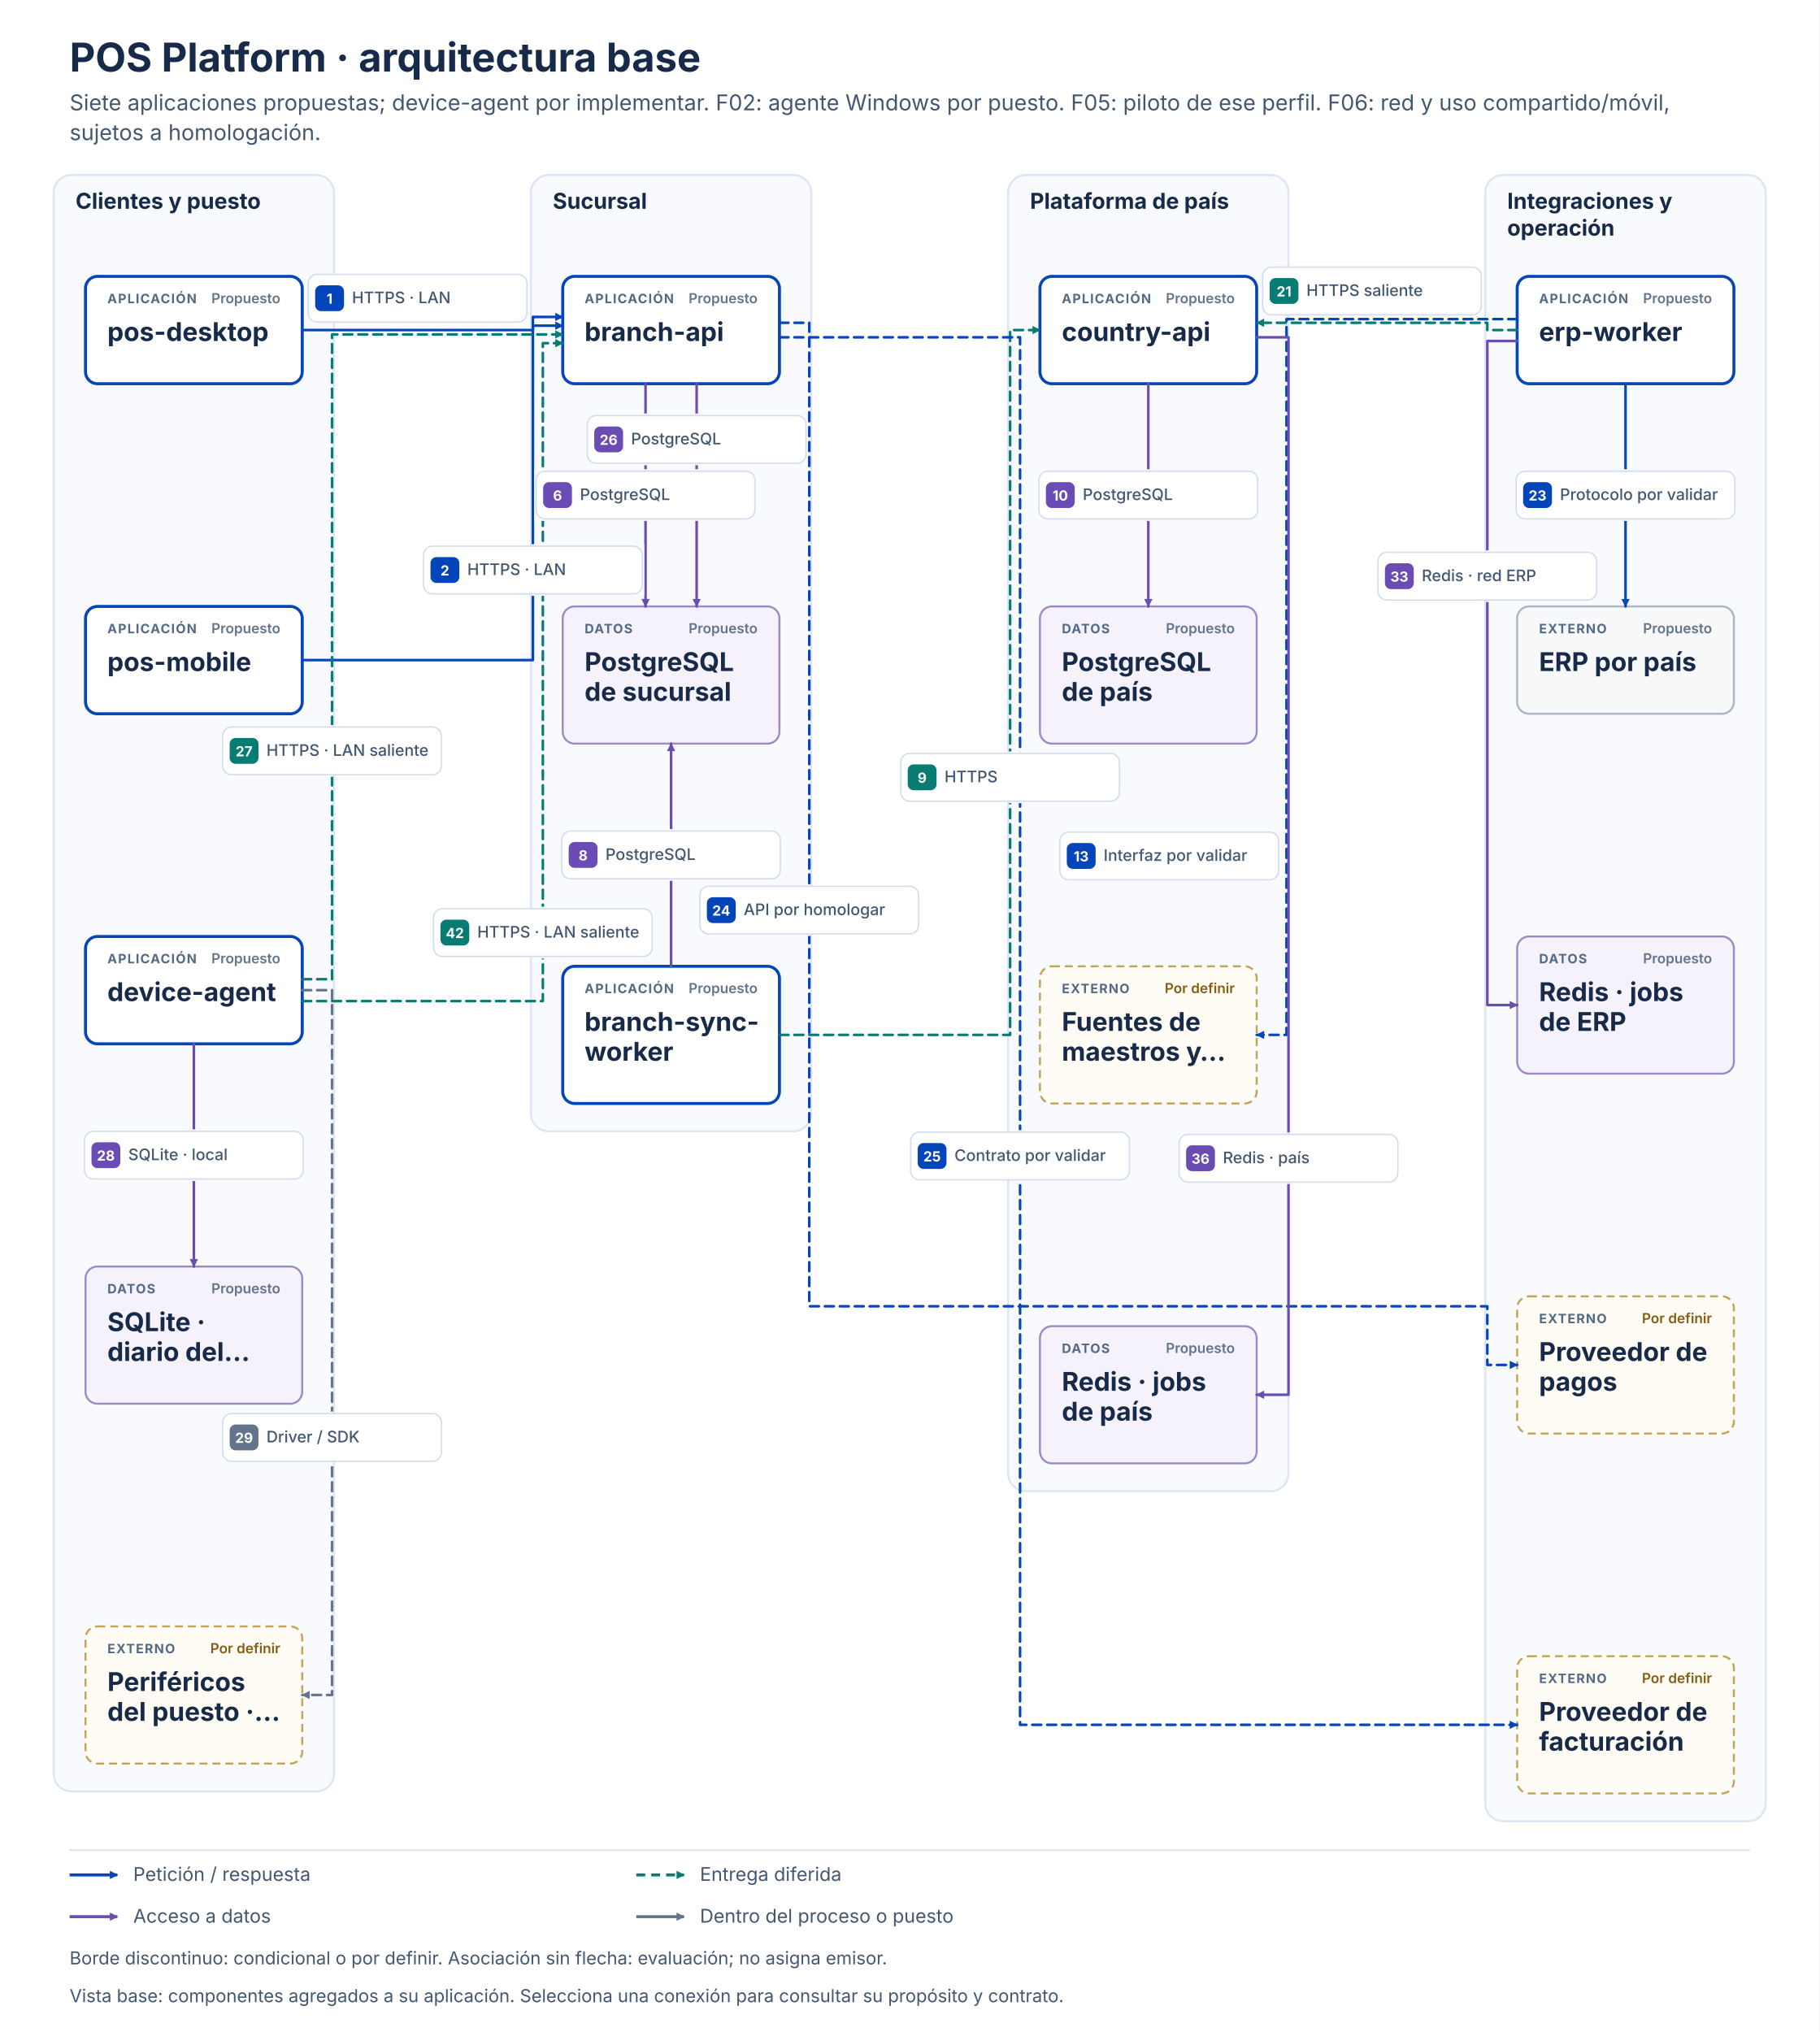
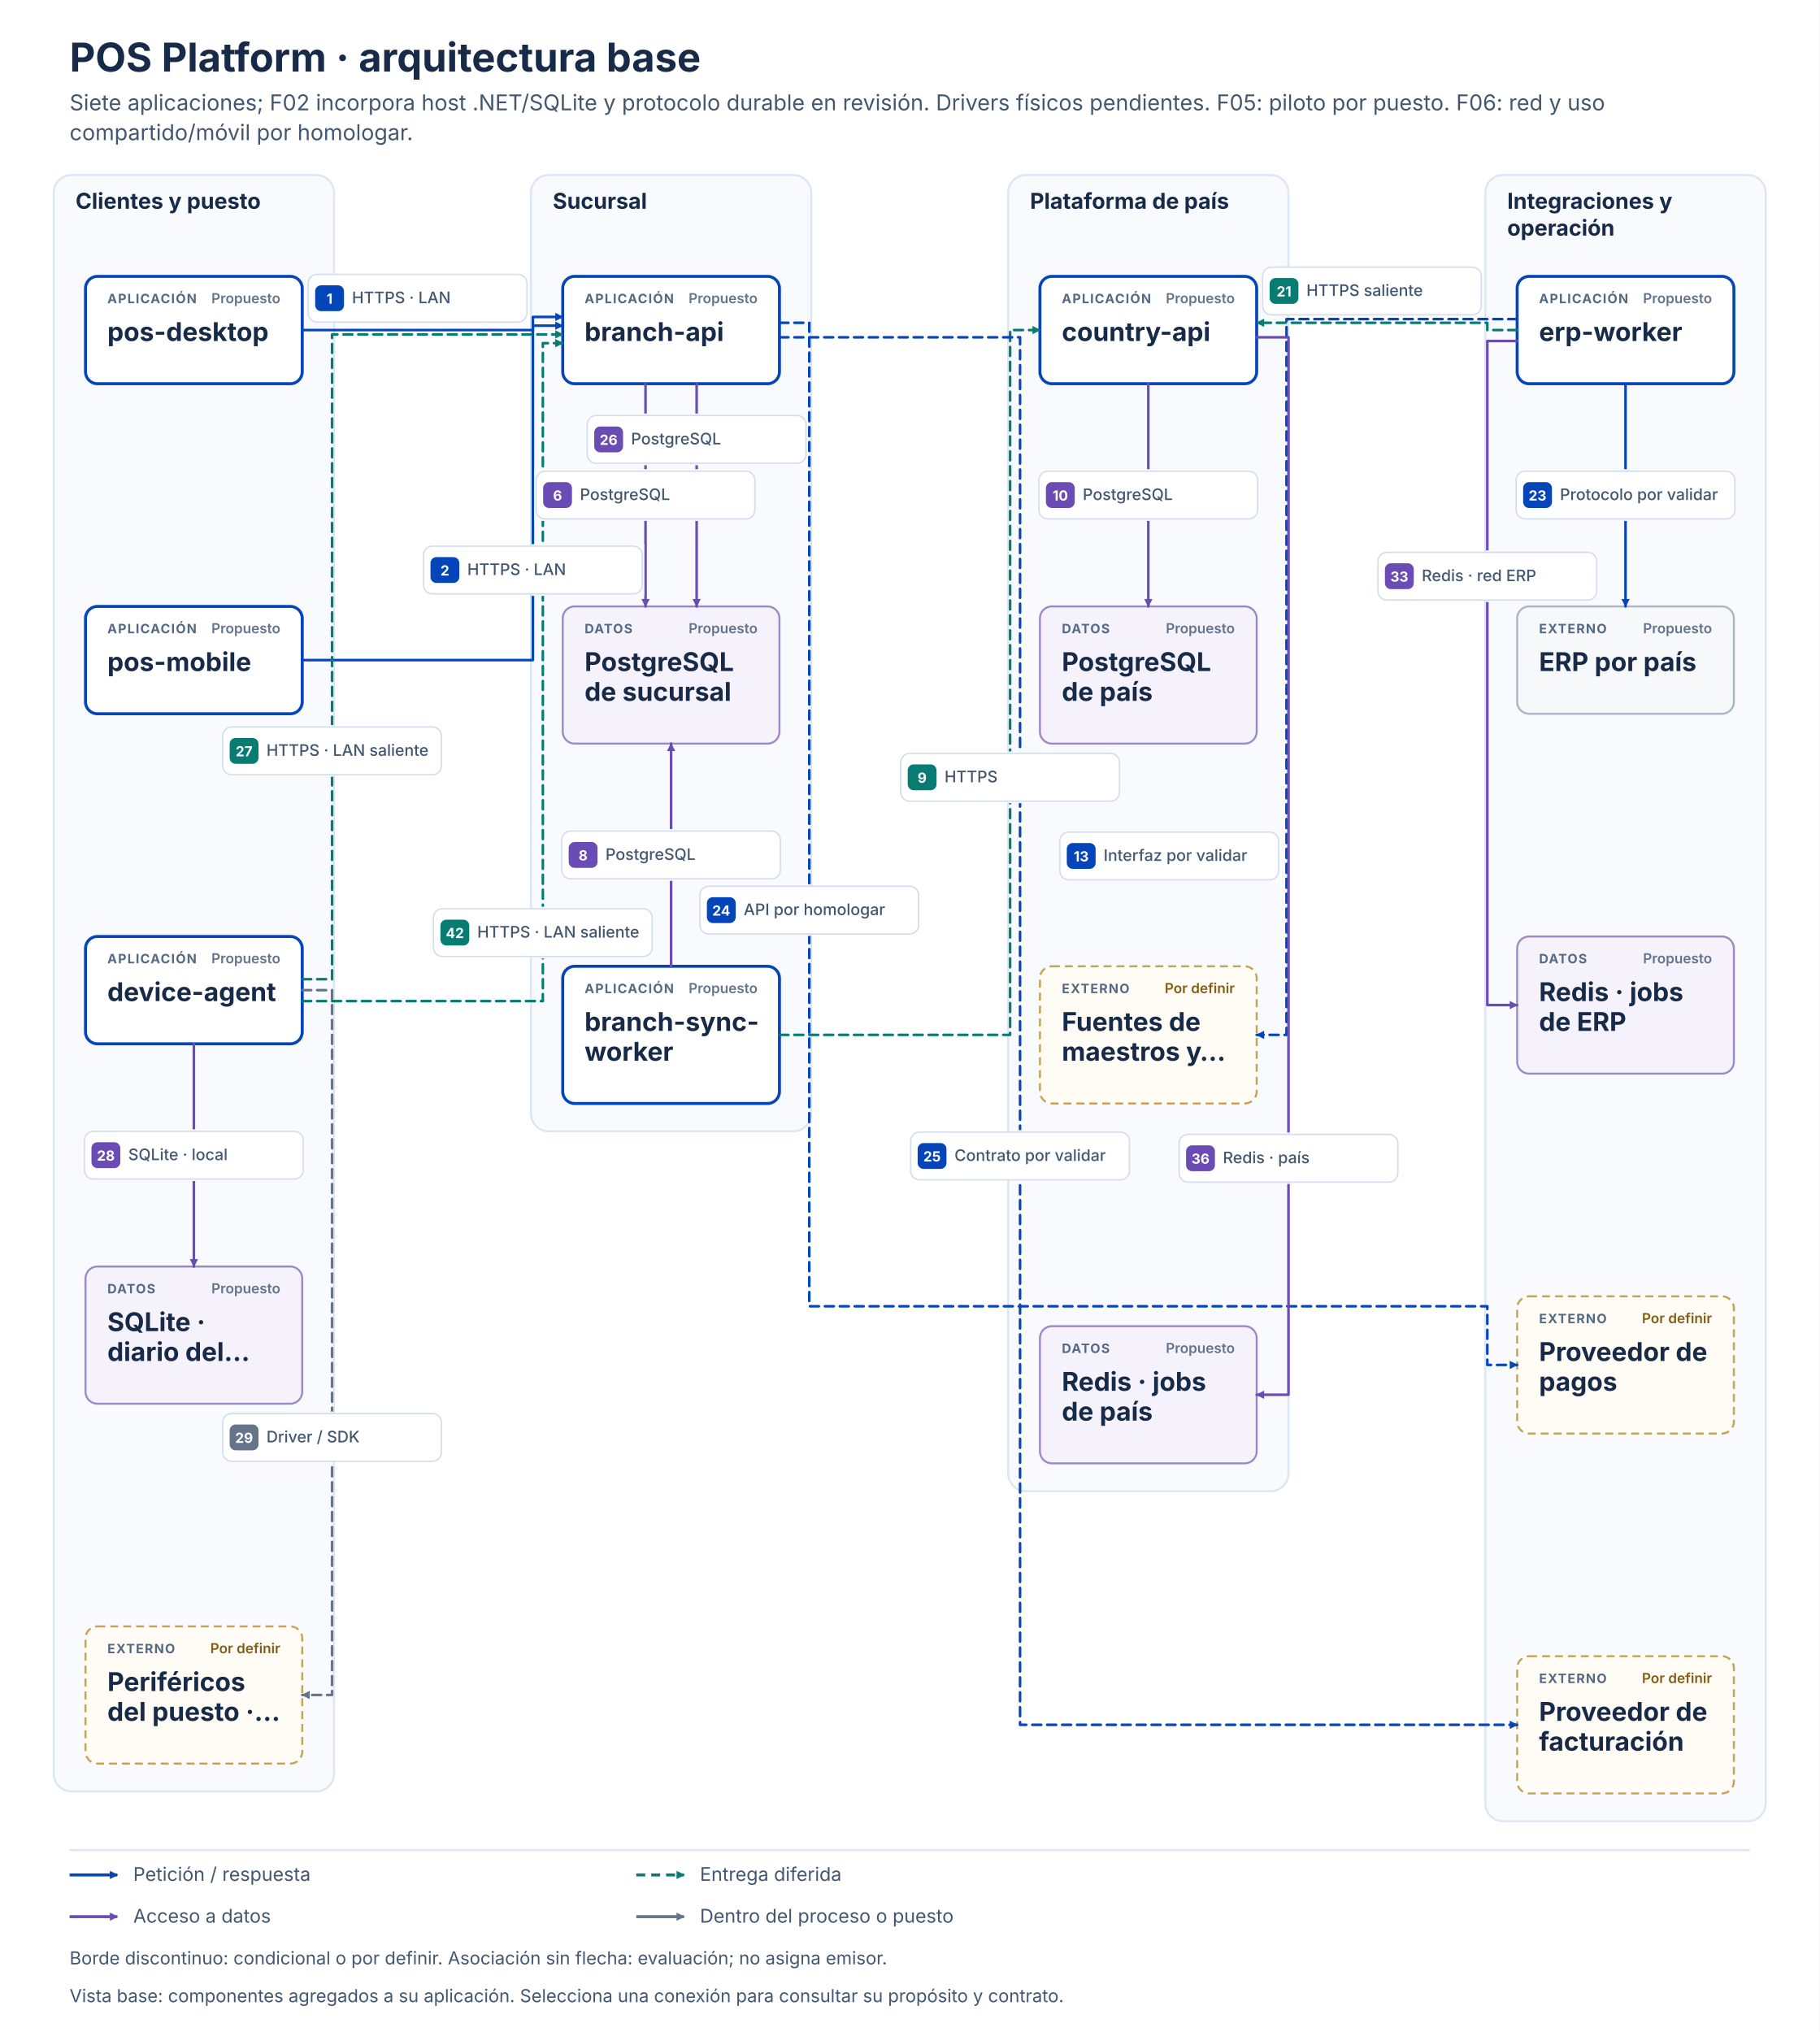
<svg xmlns="http://www.w3.org/2000/svg" class="architecture-svg" viewBox="0 0 1830 2044" width="1830" height="2044" role="img" aria-labelledby="architecture-title architecture-description">
  <defs>
    <style>
    .architecture-svg{font-family:Inter,system-ui,-apple-system,BlinkMacSystemFont,"Segoe UI",sans-serif;color:#172B49;background:#fff}
    .architecture-title,.architecture-node-title,.architecture-group-title{font-weight:700;fill:#172B49}
    .architecture-summary,.architecture-tech{fill:#435771}.architecture-tech{font-weight:500}
    .architecture-kind{font-weight:700;letter-spacing:1px;fill:#536984}.architecture-status{font-weight:600;fill:#64748B}
    .architecture-node-box{fill:#fff;stroke:#B4C5E3;stroke-width:2}.architecture-node[data-status="conditional"] .architecture-node-box,.architecture-node[data-status="unresolved"] .architecture-node-box{stroke-dasharray:8 5}
    .architecture-node[data-node-kind="app"] .architecture-node-box{stroke:#0545BA;stroke-width:3}.architecture-node[data-node-kind="data"] .architecture-node-box{fill:#F5F2FC;stroke:#9D89C8}
    .architecture-node[data-node-kind="external"] .architecture-node-box{fill:#F7F8FA;stroke:#AAB6C7}.architecture-node[data-status="unresolved"] .architecture-node-box{fill:#FFFCF5;stroke:#C5A256}
    .architecture-node[data-status="conditional"] .architecture-status{fill:#825D13}.architecture-node[data-status="unresolved"] .architecture-status{fill:#825D13}
    .architecture-edge-line{fill:none;stroke-width:2.6;stroke-linejoin:round;stroke-linecap:round}.architecture-edge-hit{fill:none;stroke:transparent;stroke-width:26;pointer-events:stroke}
    .architecture-edge-label{fill:#fff;stroke:#D4DDEB;stroke-width:1.4}.architecture-label-text{fill:#243B5A;font-weight:600}.architecture-label-protocol{fill:#435771;font-weight:500}.architecture-label-number{fill:#fff;font-weight:700}
    [data-item-id]{outline:none}[role="button"]{cursor:pointer}
    .architecture-node:is(:focus-visible,.is-selected,[aria-pressed="true"],[data-selected="true"]) .architecture-node-box{stroke:#0545BA;stroke-width:5;fill:#E9F0FE}
    .architecture-edge:is(:focus-visible,.is-selected,[aria-pressed="true"],[data-selected="true"]) .architecture-edge-line{stroke-width:5}
    .architecture-edge:is(:focus-visible,.is-selected,[aria-pressed="true"],[data-selected="true"]) .architecture-edge-label{stroke:#0545BA;stroke-width:3;fill:#E9F0FE}
    .architecture-node:is(.is-highlighted,.is-related) .architecture-node-box{stroke-width:4;stroke:#0545BA}.architecture-edge:is(.is-highlighted,.is-related) .architecture-edge-line{stroke-width:4}
    [data-item-id].is-muted{opacity:.2}
  </style>
    <mask id="architecture-label-clearance" maskUnits="userSpaceOnUse" x="0" y="0" width="1830" height="2044">
      <rect width="1830" height="2044" fill="#fff" />
      <rect x="308" y="274" width="224" height="52" fill="#000" />
      <rect x="424" y="547.4" width="224" height="52" fill="#000" />
      <rect x="537.3" y="472" width="224" height="52" fill="#000" />
      <rect x="563" y="834" width="224" height="52" fill="#000" />
      <rect x="904" y="755.9" width="224" height="52" fill="#000" />
      <rect x="1043" y="472" width="224" height="52" fill="#000" />
      <rect x="1064" y="835" width="224" height="52" fill="#000" />
      <rect x="1268" y="266.7" width="224" height="52" fill="#000" />
      <rect x="1523" y="472" width="224" height="52" fill="#000" />
      <rect x="702" y="889.5" width="224" height="52" fill="#000" />
      <rect x="914" y="1136.8" width="224" height="52" fill="#000" />
      <rect x="588.7" y="416" width="224" height="52" fill="#000" />
      <rect x="222" y="729.3" width="224" height="52" fill="#000" />
      <rect x="83" y="1136" width="224" height="52" fill="#000" />
      <rect x="222" y="1419.9" width="224" height="52" fill="#000" />
      <rect x="1384" y="553.6" width="224" height="52" fill="#000" />
      <rect x="1184" y="1139.1" width="224" height="52" fill="#000" />
      <rect x="434" y="912.1" width="224" height="52" fill="#000" />
    </mask>
    <clipPath id="architecture-route-hit-area" clipPathUnits="userSpaceOnUse">
      <path clip-rule="evenodd" fill-rule="evenodd" d="M 0 0 h 1830 v 2044 h -1830 Z M 86 278 h 218 v 108 h -218 Z M 86 610 h 218 v 108 h -218 Z M 86 942 h 218 v 108 h -218 Z M 86 1274 h 218 v 138 h -218 Z M 86 1636 h 218 v 138 h -218 Z M 566 278 h 218 v 108 h -218 Z M 566 610 h 218 v 138 h -218 Z M 566 972 h 218 v 138 h -218 Z M 1046 278 h 218 v 108 h -218 Z M 1046 610 h 218 v 138 h -218 Z M 1046 972 h 218 v 138 h -218 Z M 1046 1334 h 218 v 138 h -218 Z M 1526 278 h 218 v 108 h -218 Z M 1526 610 h 218 v 108 h -218 Z M 1526 942 h 218 v 138 h -218 Z M 1526 1304 h 218 v 138 h -218 Z M 1526 1666 h 218 v 138 h -218 Z M 309 275 h 222 v 50 h -222 Z M 425 548.4 h 222 v 50 h -222 Z M 538.3 473 h 222 v 50 h -222 Z M 564 835 h 222 v 50 h -222 Z M 905 756.9 h 222 v 50 h -222 Z M 1044 473 h 222 v 50 h -222 Z M 1065 836 h 222 v 50 h -222 Z M 1269 267.7 h 222 v 50 h -222 Z M 1524 473 h 222 v 50 h -222 Z M 703 890.5 h 222 v 50 h -222 Z M 915 1137.8 h 222 v 50 h -222 Z M 589.7 417 h 222 v 50 h -222 Z M 223 730.3 h 222 v 50 h -222 Z M 84 1137 h 222 v 50 h -222 Z M 223 1420.9 h 222 v 50 h -222 Z M 1385 554.6 h 222 v 50 h -222 Z M 1185 1140.1 h 222 v 50 h -222 Z M 435 913.1 h 222 v 50 h -222 Z" />
    </clipPath>
    <marker id="architecture-arrow-sync" viewBox="0 0 12 12" refX="10" refY="6" markerWidth="10" markerHeight="10" orient="auto-start-reverse" markerUnits="userSpaceOnUse">
      <path d="M 1 1 L 11 6 L 1 11 Z" fill="#0545BA" />
    </marker>
    <marker id="architecture-arrow-async" viewBox="0 0 12 12" refX="10" refY="6" markerWidth="10" markerHeight="10" orient="auto-start-reverse" markerUnits="userSpaceOnUse">
      <path d="M 1 1 L 11 6 L 1 11 Z" fill="#087B72" />
    </marker>
    <marker id="architecture-arrow-data" viewBox="0 0 12 12" refX="10" refY="6" markerWidth="10" markerHeight="10" orient="auto-start-reverse" markerUnits="userSpaceOnUse">
      <path d="M 1 1 L 11 6 L 1 11 Z" fill="#6B4CB4" />
    </marker>
    <marker id="architecture-arrow-local" viewBox="0 0 12 12" refX="10" refY="6" markerWidth="10" markerHeight="10" orient="auto-start-reverse" markerUnits="userSpaceOnUse">
      <path d="M 1 1 L 11 6 L 1 11 Z" fill="#64748B" />
    </marker>
  </defs>
  <rect width="1830" height="2044" fill="#fff" />
  <text class="architecture-title" x="70" y="72" font-size="40">
    <tspan x="70" dy="0">POS Platform · arquitectura base</tspan>
  </text>
  <text class="architecture-summary" x="70" y="111" font-size="22">
-     <tspan x="70" dy="0">Siete aplicaciones propuestas; device-agent por implementar. F02: agente Windows por puesto. F05: piloto de ese perfil. F06: red y uso compartido/móvil,</tspan>
-     <tspan x="70" dy="30">sujetos a homologación.</tspan>
+     <tspan x="70" dy="0">Siete aplicaciones; F02 incorpora host .NET/SQLite y protocolo durable en revisión. Drivers físicos pendientes. F05: piloto por puesto. F06: red y uso</tspan>
+     <tspan x="70" dy="30">compartido/móvil por homologar.</tspan>
  </text>
  <g class="architecture-group">
    <rect x="54" y="176" width="282" height="1626" rx="18" fill="#F8FAFE" stroke="#DCE5F3" stroke-width="2" />
    <text class="architecture-group-title" x="76" y="210" font-size="22">
      <tspan x="76" dy="0">Clientes y puesto</tspan>
    </text>
  </g>
  <g class="architecture-group">
    <rect x="534" y="176" width="282" height="962" rx="18" fill="#F8FAFE" stroke="#DCE5F3" stroke-width="2" />
    <text class="architecture-group-title" x="556" y="210" font-size="22">
      <tspan x="556" dy="0">Sucursal</tspan>
    </text>
  </g>
  <g class="architecture-group">
    <rect x="1014" y="176" width="282" height="1324" rx="18" fill="#F8FAFE" stroke="#DCE5F3" stroke-width="2" />
    <text class="architecture-group-title" x="1036" y="210" font-size="22">
      <tspan x="1036" dy="0">Plataforma de país</tspan>
    </text>
  </g>
  <g class="architecture-group">
    <rect x="1494" y="176" width="282" height="1656" rx="18" fill="#F8FAFE" stroke="#DCE5F3" stroke-width="2" />
    <text class="architecture-group-title" x="1516" y="210" font-size="22">
      <tspan x="1516" dy="0">Integraciones y</tspan>
      <tspan x="1516" dy="27">operación</tspan>
    </text>
  </g>
  <g class="architecture-node" data-node-kind="app" data-status="proposed" data-item-id="desktop" data-item-kind="node">
    <rect class="architecture-node-box" x="86" y="278" width="218" height="108" rx="12" />
    <text class="architecture-kind" x="108" y="305" font-size="13">
      <tspan x="108" dy="0">APLICACIÓN</tspan>
    </text>
    <text class="architecture-status" x="282" y="305" font-size="14" text-anchor="end">Propuesto</text>
    <text class="architecture-node-title" x="108" y="343" font-size="26">
      <tspan x="108" dy="0">pos-desktop</tspan>
    </text>
    <text class="architecture-tech" x="108" y="278" font-size="18" />
    <text class="architecture-summary" x="108" y="278" font-size="19" />
  </g>
  <g class="architecture-node" data-node-kind="app" data-status="proposed" data-item-id="mobile" data-item-kind="node">
    <rect class="architecture-node-box" x="86" y="610" width="218" height="108" rx="12" />
    <text class="architecture-kind" x="108" y="637" font-size="13">
      <tspan x="108" dy="0">APLICACIÓN</tspan>
    </text>
    <text class="architecture-status" x="282" y="637" font-size="14" text-anchor="end">Propuesto</text>
    <text class="architecture-node-title" x="108" y="675" font-size="26">
      <tspan x="108" dy="0">pos-mobile</tspan>
    </text>
    <text class="architecture-tech" x="108" y="610" font-size="18" />
    <text class="architecture-summary" x="108" y="610" font-size="19" />
  </g>
  <g class="architecture-node" data-node-kind="app" data-status="proposed" data-item-id="bridge" data-item-kind="node">
    <rect class="architecture-node-box" x="86" y="942" width="218" height="108" rx="12" />
    <text class="architecture-kind" x="108" y="969" font-size="13">
      <tspan x="108" dy="0">APLICACIÓN</tspan>
    </text>
    <text class="architecture-status" x="282" y="969" font-size="14" text-anchor="end">Propuesto</text>
    <text class="architecture-node-title" x="108" y="1007" font-size="26">
      <tspan x="108" dy="0">device-agent</tspan>
    </text>
    <text class="architecture-tech" x="108" y="942" font-size="18" />
    <text class="architecture-summary" x="108" y="942" font-size="19" />
  </g>
  <g class="architecture-node" data-node-kind="data" data-status="proposed" data-item-id="device-journal" data-item-kind="node">
    <rect class="architecture-node-box" x="86" y="1274" width="218" height="138" rx="12" />
    <text class="architecture-kind" x="108" y="1301" font-size="13">
      <tspan x="108" dy="0">DATOS</tspan>
    </text>
    <text class="architecture-status" x="282" y="1301" font-size="14" text-anchor="end">Propuesto</text>
    <text class="architecture-node-title" x="108" y="1339" font-size="26">
      <tspan x="108" dy="0">SQLite ·</tspan>
      <tspan x="108" dy="30">diario del…</tspan>
    </text>
    <text class="architecture-tech" x="108" y="1274" font-size="18" />
    <text class="architecture-summary" x="108" y="1274" font-size="19" />
  </g>
  <g class="architecture-node" data-node-kind="external" data-status="unresolved" data-item-id="devices" data-item-kind="node">
    <rect class="architecture-node-box" x="86" y="1636" width="218" height="138" rx="12" />
    <text class="architecture-kind" x="108" y="1663" font-size="13">
      <tspan x="108" dy="0">EXTERNO</tspan>
    </text>
    <text class="architecture-status" x="282" y="1663" font-size="14" text-anchor="end">Por definir</text>
    <text class="architecture-node-title" x="108" y="1701" font-size="26">
      <tspan x="108" dy="0">Periféricos</tspan>
      <tspan x="108" dy="30">del puesto ·…</tspan>
    </text>
    <text class="architecture-tech" x="108" y="1636" font-size="18" />
    <text class="architecture-summary" x="108" y="1636" font-size="19" />
  </g>
  <g class="architecture-node" data-node-kind="app" data-status="proposed" data-item-id="branch-api" data-item-kind="node">
    <rect class="architecture-node-box" x="566" y="278" width="218" height="108" rx="12" />
    <text class="architecture-kind" x="588" y="305" font-size="13">
      <tspan x="588" dy="0">APLICACIÓN</tspan>
    </text>
    <text class="architecture-status" x="762" y="305" font-size="14" text-anchor="end">Propuesto</text>
    <text class="architecture-node-title" x="588" y="343" font-size="26">
      <tspan x="588" dy="0">branch-api</tspan>
    </text>
    <text class="architecture-tech" x="588" y="278" font-size="18" />
    <text class="architecture-summary" x="588" y="278" font-size="19" />
  </g>
  <g class="architecture-node" data-node-kind="data" data-status="proposed" data-item-id="branch-db" data-item-kind="node">
    <rect class="architecture-node-box" x="566" y="610" width="218" height="138" rx="12" />
    <text class="architecture-kind" x="588" y="637" font-size="13">
      <tspan x="588" dy="0">DATOS</tspan>
    </text>
    <text class="architecture-status" x="762" y="637" font-size="14" text-anchor="end">Propuesto</text>
    <text class="architecture-node-title" x="588" y="675" font-size="26">
      <tspan x="588" dy="0">PostgreSQL</tspan>
      <tspan x="588" dy="30">de sucursal</tspan>
    </text>
    <text class="architecture-tech" x="588" y="610" font-size="18" />
    <text class="architecture-summary" x="588" y="610" font-size="19" />
  </g>
  <g class="architecture-node" data-node-kind="app" data-status="proposed" data-item-id="branch-sync" data-item-kind="node">
    <rect class="architecture-node-box" x="566" y="972" width="218" height="138" rx="12" />
    <text class="architecture-kind" x="588" y="999" font-size="13">
      <tspan x="588" dy="0">APLICACIÓN</tspan>
    </text>
    <text class="architecture-status" x="762" y="999" font-size="14" text-anchor="end">Propuesto</text>
    <text class="architecture-node-title" x="588" y="1037" font-size="26">
      <tspan x="588" dy="0">branch-sync-</tspan>
      <tspan x="588" dy="30">worker</tspan>
    </text>
    <text class="architecture-tech" x="588" y="972" font-size="18" />
    <text class="architecture-summary" x="588" y="972" font-size="19" />
  </g>
  <g class="architecture-node" data-node-kind="app" data-status="proposed" data-item-id="country-api" data-item-kind="node">
    <rect class="architecture-node-box" x="1046" y="278" width="218" height="108" rx="12" />
    <text class="architecture-kind" x="1068" y="305" font-size="13">
      <tspan x="1068" dy="0">APLICACIÓN</tspan>
    </text>
    <text class="architecture-status" x="1242" y="305" font-size="14" text-anchor="end">Propuesto</text>
    <text class="architecture-node-title" x="1068" y="343" font-size="26">
      <tspan x="1068" dy="0">country-api</tspan>
    </text>
    <text class="architecture-tech" x="1068" y="278" font-size="18" />
    <text class="architecture-summary" x="1068" y="278" font-size="19" />
  </g>
  <g class="architecture-node" data-node-kind="data" data-status="proposed" data-item-id="country-db" data-item-kind="node">
    <rect class="architecture-node-box" x="1046" y="610" width="218" height="138" rx="12" />
    <text class="architecture-kind" x="1068" y="637" font-size="13">
      <tspan x="1068" dy="0">DATOS</tspan>
    </text>
    <text class="architecture-status" x="1242" y="637" font-size="14" text-anchor="end">Propuesto</text>
    <text class="architecture-node-title" x="1068" y="675" font-size="26">
      <tspan x="1068" dy="0">PostgreSQL</tspan>
      <tspan x="1068" dy="30">de país</tspan>
    </text>
    <text class="architecture-tech" x="1068" y="610" font-size="18" />
    <text class="architecture-summary" x="1068" y="610" font-size="19" />
  </g>
  <g class="architecture-node" data-node-kind="external" data-status="unresolved" data-item-id="masters" data-item-kind="node">
    <rect class="architecture-node-box" x="1046" y="972" width="218" height="138" rx="12" />
    <text class="architecture-kind" x="1068" y="999" font-size="13">
      <tspan x="1068" dy="0">EXTERNO</tspan>
    </text>
    <text class="architecture-status" x="1242" y="999" font-size="14" text-anchor="end">Por definir</text>
    <text class="architecture-node-title" x="1068" y="1037" font-size="26">
      <tspan x="1068" dy="0">Fuentes de</tspan>
      <tspan x="1068" dy="30">maestros y…</tspan>
    </text>
    <text class="architecture-tech" x="1068" y="972" font-size="18" />
    <text class="architecture-summary" x="1068" y="972" font-size="19" />
  </g>
  <g class="architecture-node" data-node-kind="data" data-status="proposed" data-item-id="country-redis-jobs" data-item-kind="node">
    <rect class="architecture-node-box" x="1046" y="1334" width="218" height="138" rx="12" />
    <text class="architecture-kind" x="1068" y="1361" font-size="13">
      <tspan x="1068" dy="0">DATOS</tspan>
    </text>
    <text class="architecture-status" x="1242" y="1361" font-size="14" text-anchor="end">Propuesto</text>
    <text class="architecture-node-title" x="1068" y="1399" font-size="26">
      <tspan x="1068" dy="0">Redis · jobs</tspan>
      <tspan x="1068" dy="30">de país</tspan>
    </text>
    <text class="architecture-tech" x="1068" y="1334" font-size="18" />
    <text class="architecture-summary" x="1068" y="1334" font-size="19" />
  </g>
  <g class="architecture-node" data-node-kind="app" data-status="proposed" data-item-id="erp-worker" data-item-kind="node">
    <rect class="architecture-node-box" x="1526" y="278" width="218" height="108" rx="12" />
    <text class="architecture-kind" x="1548" y="305" font-size="13">
      <tspan x="1548" dy="0">APLICACIÓN</tspan>
    </text>
    <text class="architecture-status" x="1722" y="305" font-size="14" text-anchor="end">Propuesto</text>
    <text class="architecture-node-title" x="1548" y="343" font-size="26">
      <tspan x="1548" dy="0">erp-worker</tspan>
    </text>
    <text class="architecture-tech" x="1548" y="278" font-size="18" />
    <text class="architecture-summary" x="1548" y="278" font-size="19" />
  </g>
  <g class="architecture-node" data-node-kind="external" data-status="proposed" data-item-id="erp" data-item-kind="node">
    <rect class="architecture-node-box" x="1526" y="610" width="218" height="108" rx="12" />
    <text class="architecture-kind" x="1548" y="637" font-size="13">
      <tspan x="1548" dy="0">EXTERNO</tspan>
    </text>
    <text class="architecture-status" x="1722" y="637" font-size="14" text-anchor="end">Propuesto</text>
    <text class="architecture-node-title" x="1548" y="675" font-size="26">
      <tspan x="1548" dy="0">ERP por país</tspan>
    </text>
    <text class="architecture-tech" x="1548" y="610" font-size="18" />
    <text class="architecture-summary" x="1548" y="610" font-size="19" />
  </g>
  <g class="architecture-node" data-node-kind="data" data-status="proposed" data-item-id="redis-jobs" data-item-kind="node">
    <rect class="architecture-node-box" x="1526" y="942" width="218" height="138" rx="12" />
    <text class="architecture-kind" x="1548" y="969" font-size="13">
      <tspan x="1548" dy="0">DATOS</tspan>
    </text>
    <text class="architecture-status" x="1722" y="969" font-size="14" text-anchor="end">Propuesto</text>
    <text class="architecture-node-title" x="1548" y="1007" font-size="26">
      <tspan x="1548" dy="0">Redis · jobs</tspan>
      <tspan x="1548" dy="30">de ERP</tspan>
    </text>
    <text class="architecture-tech" x="1548" y="942" font-size="18" />
    <text class="architecture-summary" x="1548" y="942" font-size="19" />
  </g>
  <g class="architecture-node" data-node-kind="external" data-status="unresolved" data-item-id="payments" data-item-kind="node">
    <rect class="architecture-node-box" x="1526" y="1304" width="218" height="138" rx="12" />
    <text class="architecture-kind" x="1548" y="1331" font-size="13">
      <tspan x="1548" dy="0">EXTERNO</tspan>
    </text>
    <text class="architecture-status" x="1722" y="1331" font-size="14" text-anchor="end">Por definir</text>
    <text class="architecture-node-title" x="1548" y="1369" font-size="26">
      <tspan x="1548" dy="0">Proveedor de</tspan>
      <tspan x="1548" dy="30">pagos</tspan>
    </text>
    <text class="architecture-tech" x="1548" y="1304" font-size="18" />
    <text class="architecture-summary" x="1548" y="1304" font-size="19" />
  </g>
  <g class="architecture-node" data-node-kind="external" data-status="unresolved" data-item-id="fiscal" data-item-kind="node">
    <rect class="architecture-node-box" x="1526" y="1666" width="218" height="138" rx="12" />
    <text class="architecture-kind" x="1548" y="1693" font-size="13">
      <tspan x="1548" dy="0">EXTERNO</tspan>
    </text>
    <text class="architecture-status" x="1722" y="1693" font-size="14" text-anchor="end">Por definir</text>
    <text class="architecture-node-title" x="1548" y="1731" font-size="26">
      <tspan x="1548" dy="0">Proveedor de</tspan>
      <tspan x="1548" dy="30">facturación</tspan>
    </text>
    <text class="architecture-tech" x="1548" y="1666" font-size="18" />
    <text class="architecture-summary" x="1548" y="1666" font-size="19" />
  </g>
  <g class="architecture-edge" data-from="desktop" data-to="branch-api" data-relation="communication" data-mode="sync" data-status="proposed" data-item-id="desktop-api" data-item-kind="edge">
    <path class="architecture-edge-hit" d="M 304 332 L 536 332 L 536 318.8 L 566 318.8" clip-path="url(#architecture-route-hit-area)" />
    <path class="architecture-edge-line" d="M 304 332 L 536 332 L 536 318.8 L 566 318.8" stroke="#0545BA" marker-end="url(#architecture-arrow-sync)" mask="url(#architecture-label-clearance)" pointer-events="none" />
    <rect class="architecture-edge-label" x="310" y="276" width="220" height="48" rx="9" />
    <rect x="317" y="287" width="29" height="26" rx="6" fill="#0545BA" />
    <text class="architecture-label-number" x="331.5" y="305.5" text-anchor="middle" font-size="14">1</text>
    <text class="architecture-label-text" x="354" y="298" font-size="17" />
    <text class="architecture-label-protocol" x="354" y="305" font-size="16">
      <tspan x="354" dy="0">HTTPS · LAN</tspan>
    </text>
  </g>
  <g class="architecture-edge" data-from="mobile" data-to="branch-api" data-relation="communication" data-mode="sync" data-status="proposed" data-item-id="mobile-api" data-item-kind="edge">
    <path class="architecture-edge-hit" d="M 304 664 L 536 664 L 536 327.6 L 566 327.6" clip-path="url(#architecture-route-hit-area)" />
    <path class="architecture-edge-line" d="M 304 664 L 536 664 L 536 327.6 L 566 327.6" stroke="#0545BA" marker-end="url(#architecture-arrow-sync)" mask="url(#architecture-label-clearance)" pointer-events="none" />
    <rect class="architecture-edge-label" x="426" y="549.4" width="220" height="48" rx="9" />
    <rect x="433" y="560.4" width="29" height="26" rx="6" fill="#0545BA" />
    <text class="architecture-label-number" x="447.5" y="578.9" text-anchor="middle" font-size="14">2</text>
    <text class="architecture-label-text" x="470" y="571.4" font-size="17" />
    <text class="architecture-label-protocol" x="470" y="578.4" font-size="16">
      <tspan x="470" dy="0">HTTPS · LAN</tspan>
    </text>
  </g>
  <g class="architecture-edge" data-from="branch-api" data-to="branch-db" data-relation="communication" data-mode="data" data-status="proposed" data-item-id="commit-local" data-item-kind="edge">
    <path class="architecture-edge-hit" d="M 649.3 386 L 649.3 610" clip-path="url(#architecture-route-hit-area)" />
    <path class="architecture-edge-line" d="M 649.3 386 L 649.3 610" stroke="#6B4CB4" marker-end="url(#architecture-arrow-data)" mask="url(#architecture-label-clearance)" pointer-events="none" />
    <rect class="architecture-edge-label" x="539.3" y="474" width="220" height="48" rx="9" />
    <rect x="546.3" y="485" width="29" height="26" rx="6" fill="#6B4CB4" />
    <text class="architecture-label-number" x="560.8" y="503.5" text-anchor="middle" font-size="14">6</text>
    <text class="architecture-label-text" x="583.3" y="496" font-size="17" />
    <text class="architecture-label-protocol" x="583.3" y="503" font-size="16">
      <tspan x="583.3" dy="0">PostgreSQL</tspan>
    </text>
  </g>
  <g class="architecture-edge" data-from="branch-sync" data-to="branch-db" data-relation="communication" data-mode="data" data-status="proposed" data-item-id="sync-local" data-item-kind="edge">
    <path class="architecture-edge-hit" d="M 675 972 L 675 748" clip-path="url(#architecture-route-hit-area)" />
    <path class="architecture-edge-line" d="M 675 972 L 675 748" stroke="#6B4CB4" marker-end="url(#architecture-arrow-data)" mask="url(#architecture-label-clearance)" pointer-events="none" />
    <rect class="architecture-edge-label" x="565" y="836" width="220" height="48" rx="9" />
    <rect x="572" y="847" width="29" height="26" rx="6" fill="#6B4CB4" />
    <text class="architecture-label-number" x="586.5" y="865.5" text-anchor="middle" font-size="14">8</text>
    <text class="architecture-label-text" x="609" y="858" font-size="17" />
    <text class="architecture-label-protocol" x="609" y="865" font-size="16">
      <tspan x="609" dy="0">PostgreSQL</tspan>
    </text>
  </g>
  <g class="architecture-edge" data-from="branch-sync" data-to="country-api" data-relation="communication" data-mode="async" data-status="proposed" data-item-id="sync-country" data-item-kind="edge">
    <path class="architecture-edge-hit" d="M 784 1041 L 1016 1041 L 1016 332 L 1046 332" clip-path="url(#architecture-route-hit-area)" />
    <path class="architecture-edge-line" d="M 784 1041 L 1016 1041 L 1016 332 L 1046 332" stroke="#087B72" stroke-dasharray="9 6" marker-end="url(#architecture-arrow-async)" mask="url(#architecture-label-clearance)" pointer-events="none" />
    <rect class="architecture-edge-label" x="906" y="757.9" width="220" height="48" rx="9" />
    <rect x="913" y="768.9" width="29" height="26" rx="6" fill="#087B72" />
    <text class="architecture-label-number" x="927.5" y="787.4" text-anchor="middle" font-size="14">9</text>
    <text class="architecture-label-text" x="950" y="779.9" font-size="17" />
    <text class="architecture-label-protocol" x="950" y="786.9" font-size="16">
      <tspan x="950" dy="0">HTTPS</tspan>
    </text>
  </g>
  <g class="architecture-edge" data-from="country-api" data-to="country-db" data-relation="communication" data-mode="data" data-status="proposed" data-item-id="accept-country" data-item-kind="edge">
    <path class="architecture-edge-hit" d="M 1155 386 L 1155 610" clip-path="url(#architecture-route-hit-area)" />
    <path class="architecture-edge-line" d="M 1155 386 L 1155 610" stroke="#6B4CB4" marker-end="url(#architecture-arrow-data)" mask="url(#architecture-label-clearance)" pointer-events="none" />
    <rect class="architecture-edge-label" x="1045" y="474" width="220" height="48" rx="9" />
    <rect x="1052" y="485" width="29" height="26" rx="6" fill="#6B4CB4" />
    <text class="architecture-label-number" x="1066.5" y="503.5" text-anchor="middle" font-size="14">10</text>
    <text class="architecture-label-text" x="1089" y="496" font-size="17" />
    <text class="architecture-label-protocol" x="1089" y="503" font-size="16">
      <tspan x="1089" dy="0">PostgreSQL</tspan>
    </text>
  </g>
  <g class="architecture-edge" data-from="erp-worker" data-to="masters" data-relation="communication" data-mode="sync" data-status="unresolved" data-item-id="fetch-source" data-item-kind="edge">
    <path class="architecture-edge-hit" d="M 1526 321 L 1294 321 L 1294 1041 L 1264 1041" clip-path="url(#architecture-route-hit-area)" />
    <path class="architecture-edge-line" d="M 1526 321 L 1294 321 L 1294 1041 L 1264 1041" stroke="#0545BA" stroke-dasharray="9 6" marker-end="url(#architecture-arrow-sync)" mask="url(#architecture-label-clearance)" pointer-events="none" />
    <rect class="architecture-edge-label" x="1066" y="837" width="220" height="48" rx="9" />
    <rect x="1073" y="848" width="29" height="26" rx="6" fill="#0545BA" />
    <text class="architecture-label-number" x="1087.5" y="866.5" text-anchor="middle" font-size="14">13</text>
    <text class="architecture-label-text" x="1110" y="859" font-size="17" />
    <text class="architecture-label-protocol" x="1110" y="866" font-size="16">
      <tspan x="1110" dy="0">Interfaz por validar</tspan>
    </text>
  </g>
  <g class="architecture-edge" data-from="erp-worker" data-to="country-api" data-relation="communication" data-mode="async" data-status="proposed" data-item-id="claim-report" data-item-kind="edge">
    <path class="architecture-edge-hit" d="M 1526 332 L 1496 332 L 1496 324.7 L 1264 324.7" clip-path="url(#architecture-route-hit-area)" />
    <path class="architecture-edge-line" d="M 1526 332 L 1496 332 L 1496 324.7 L 1264 324.7" stroke="#087B72" stroke-dasharray="9 6" marker-end="url(#architecture-arrow-async)" mask="url(#architecture-label-clearance)" pointer-events="none" />
    <rect class="architecture-edge-label" x="1270" y="268.7" width="220" height="48" rx="9" />
    <rect x="1277" y="279.7" width="29" height="26" rx="6" fill="#087B72" />
    <text class="architecture-label-number" x="1291.5" y="298.2" text-anchor="middle" font-size="14">21</text>
    <text class="architecture-label-text" x="1314" y="290.7" font-size="17" />
    <text class="architecture-label-protocol" x="1314" y="297.7" font-size="16">
      <tspan x="1314" dy="0">HTTPS saliente</tspan>
    </text>
  </g>
  <g class="architecture-edge" data-from="erp-worker" data-to="erp" data-relation="communication" data-mode="sync" data-status="proposed" data-item-id="send-erp" data-item-kind="edge">
    <path class="architecture-edge-hit" d="M 1635 386 L 1635 610" clip-path="url(#architecture-route-hit-area)" />
    <path class="architecture-edge-line" d="M 1635 386 L 1635 610" stroke="#0545BA" marker-end="url(#architecture-arrow-sync)" mask="url(#architecture-label-clearance)" pointer-events="none" />
    <rect class="architecture-edge-label" x="1525" y="474" width="220" height="48" rx="9" />
    <rect x="1532" y="485" width="29" height="26" rx="6" fill="#0545BA" />
    <text class="architecture-label-number" x="1546.5" y="503.5" text-anchor="middle" font-size="14">23</text>
    <text class="architecture-label-text" x="1569" y="496" font-size="17" />
    <text class="architecture-label-protocol" x="1569" y="503" font-size="16">
      <tspan x="1569" dy="0">Protocolo por validar</tspan>
    </text>
  </g>
  <g class="architecture-edge" data-from="branch-api" data-to="payments" data-relation="communication" data-mode="sync" data-status="conditional" data-item-id="payment-api" data-item-kind="edge">
    <path class="architecture-edge-hit" d="M 784 324.7 L 814 324.7 L 814 1314 L 1496 1314 L 1496 1373 L 1526 1373" clip-path="url(#architecture-route-hit-area)" />
    <path class="architecture-edge-line" d="M 784 324.7 L 814 324.7 L 814 1314 L 1496 1314 L 1496 1373 L 1526 1373" stroke="#0545BA" stroke-dasharray="9 6" marker-end="url(#architecture-arrow-sync)" mask="url(#architecture-label-clearance)" pointer-events="none" />
    <rect class="architecture-edge-label" x="704" y="891.5" width="220" height="48" rx="9" />
    <rect x="711" y="902.5" width="29" height="26" rx="6" fill="#0545BA" />
    <text class="architecture-label-number" x="725.5" y="921" text-anchor="middle" font-size="14">24</text>
    <text class="architecture-label-text" x="748" y="913.5" font-size="17" />
    <text class="architecture-label-protocol" x="748" y="920.5" font-size="16">
      <tspan x="748" dy="0">API por homologar</tspan>
    </text>
  </g>
  <g class="architecture-edge" data-from="branch-api" data-to="fiscal" data-relation="communication" data-mode="sync" data-status="conditional" data-item-id="fiscal-api" data-item-kind="edge">
    <path class="architecture-edge-hit" d="M 784 339.3 L 1026 339.3 L 1026 1735 L 1526 1735" clip-path="url(#architecture-route-hit-area)" />
    <path class="architecture-edge-line" d="M 784 339.3 L 1026 339.3 L 1026 1735 L 1526 1735" stroke="#0545BA" stroke-dasharray="9 6" marker-end="url(#architecture-arrow-sync)" mask="url(#architecture-label-clearance)" pointer-events="none" />
    <rect class="architecture-edge-label" x="916" y="1138.8" width="220" height="48" rx="9" />
    <rect x="923" y="1149.8" width="29" height="26" rx="6" fill="#0545BA" />
    <text class="architecture-label-number" x="937.5" y="1168.3" text-anchor="middle" font-size="14">25</text>
    <text class="architecture-label-text" x="960" y="1160.8" font-size="17" />
    <text class="architecture-label-protocol" x="960" y="1167.8" font-size="16">
      <tspan x="960" dy="0">Contrato por validar</tspan>
    </text>
  </g>
  <g class="architecture-edge" data-from="branch-api" data-to="branch-db" data-relation="communication" data-mode="data" data-status="proposed" data-item-id="device-jobs-local" data-item-kind="edge">
    <path class="architecture-edge-hit" d="M 700.7 386 L 700.7 610" clip-path="url(#architecture-route-hit-area)" />
    <path class="architecture-edge-line" d="M 700.7 386 L 700.7 610" stroke="#6B4CB4" marker-end="url(#architecture-arrow-data)" mask="url(#architecture-label-clearance)" pointer-events="none" />
    <rect class="architecture-edge-label" x="590.7" y="418" width="220" height="48" rx="9" />
    <rect x="597.7" y="429" width="29" height="26" rx="6" fill="#6B4CB4" />
    <text class="architecture-label-number" x="612.2" y="447.5" text-anchor="middle" font-size="14">26</text>
    <text class="architecture-label-text" x="634.7" y="440" font-size="17" />
    <text class="architecture-label-protocol" x="634.7" y="447" font-size="16">
      <tspan x="634.7" dy="0">PostgreSQL</tspan>
    </text>
  </g>
  <g class="architecture-edge" data-from="bridge" data-to="branch-api" data-relation="communication" data-mode="async" data-status="proposed" data-item-id="device-command" data-item-kind="edge">
    <path class="architecture-edge-hit" d="M 304 985 L 334 985 L 334 336.4 L 566 336.4" clip-path="url(#architecture-route-hit-area)" />
    <path class="architecture-edge-line" d="M 304 985 L 334 985 L 334 336.4 L 566 336.4" stroke="#087B72" stroke-dasharray="9 6" marker-end="url(#architecture-arrow-async)" mask="url(#architecture-label-clearance)" pointer-events="none" />
    <rect class="architecture-edge-label" x="224" y="731.3" width="220" height="48" rx="9" />
    <rect x="231" y="742.3" width="29" height="26" rx="6" fill="#087B72" />
    <text class="architecture-label-number" x="245.5" y="760.8" text-anchor="middle" font-size="14">27</text>
    <text class="architecture-label-text" x="268" y="753.3" font-size="17" />
    <text class="architecture-label-protocol" x="268" y="760.3" font-size="16">
      <tspan x="268" dy="0">HTTPS · LAN saliente</tspan>
    </text>
  </g>
  <g class="architecture-edge" data-from="bridge" data-to="device-journal" data-relation="communication" data-mode="data" data-status="proposed" data-item-id="agent-journal" data-item-kind="edge">
    <path class="architecture-edge-hit" d="M 195 1050 L 195 1274" clip-path="url(#architecture-route-hit-area)" />
    <path class="architecture-edge-line" d="M 195 1050 L 195 1274" stroke="#6B4CB4" marker-end="url(#architecture-arrow-data)" mask="url(#architecture-label-clearance)" pointer-events="none" />
    <rect class="architecture-edge-label" x="85" y="1138" width="220" height="48" rx="9" />
    <rect x="92" y="1149" width="29" height="26" rx="6" fill="#6B4CB4" />
    <text class="architecture-label-number" x="106.5" y="1167.5" text-anchor="middle" font-size="14">28</text>
    <text class="architecture-label-text" x="129" y="1160" font-size="17" />
    <text class="architecture-label-protocol" x="129" y="1167" font-size="16">
      <tspan x="129" dy="0">SQLite · local</tspan>
    </text>
  </g>
  <g class="architecture-edge" data-from="bridge" data-to="devices" data-relation="communication" data-mode="local" data-status="conditional" data-item-id="hardware-command" data-item-kind="edge">
    <path class="architecture-edge-hit" d="M 304 996 L 334 996 L 334 1705 L 304 1705" clip-path="url(#architecture-route-hit-area)" />
    <path class="architecture-edge-line" d="M 304 996 L 334 996 L 334 1705 L 304 1705" stroke="#64748B" stroke-dasharray="9 6" marker-end="url(#architecture-arrow-local)" mask="url(#architecture-label-clearance)" pointer-events="none" />
    <rect class="architecture-edge-label" x="224" y="1421.9" width="220" height="48" rx="9" />
    <rect x="231" y="1432.9" width="29" height="26" rx="6" fill="#64748B" />
    <text class="architecture-label-number" x="245.5" y="1451.4" text-anchor="middle" font-size="14">29</text>
    <text class="architecture-label-text" x="268" y="1443.9" font-size="17" />
    <text class="architecture-label-protocol" x="268" y="1450.9" font-size="16">
      <tspan x="268" dy="0">Driver / SDK</tspan>
    </text>
  </g>
  <g class="architecture-edge" data-from="erp-worker" data-to="redis-jobs" data-relation="communication" data-mode="data" data-status="proposed" data-item-id="queue-store" data-item-kind="edge">
    <path class="architecture-edge-hit" d="M 1526 343 L 1496 343 L 1496 1011 L 1526 1011" clip-path="url(#architecture-route-hit-area)" />
    <path class="architecture-edge-line" d="M 1526 343 L 1496 343 L 1496 1011 L 1526 1011" stroke="#6B4CB4" marker-end="url(#architecture-arrow-data)" mask="url(#architecture-label-clearance)" pointer-events="none" />
    <rect class="architecture-edge-label" x="1386" y="555.6" width="220" height="48" rx="9" />
    <rect x="1393" y="566.6" width="29" height="26" rx="6" fill="#6B4CB4" />
    <text class="architecture-label-number" x="1407.5" y="585.1" text-anchor="middle" font-size="14">33</text>
    <text class="architecture-label-text" x="1430" y="577.6" font-size="17" />
    <text class="architecture-label-protocol" x="1430" y="584.6" font-size="16">
      <tspan x="1430" dy="0">Redis · red ERP</tspan>
    </text>
  </g>
  <g class="architecture-edge" data-from="country-api" data-to="country-redis-jobs" data-relation="communication" data-mode="data" data-status="proposed" data-item-id="country-job-store" data-item-kind="edge">
    <path class="architecture-edge-hit" d="M 1264 339.3 L 1296 339.3 L 1296 1403 L 1264 1403" clip-path="url(#architecture-route-hit-area)" />
    <path class="architecture-edge-line" d="M 1264 339.3 L 1296 339.3 L 1296 1403 L 1264 1403" stroke="#6B4CB4" marker-end="url(#architecture-arrow-data)" mask="url(#architecture-label-clearance)" pointer-events="none" />
    <rect class="architecture-edge-label" x="1186" y="1141.1" width="220" height="48" rx="9" />
    <rect x="1193" y="1152.1" width="29" height="26" rx="6" fill="#6B4CB4" />
    <text class="architecture-label-number" x="1207.5" y="1170.6" text-anchor="middle" font-size="14">36</text>
    <text class="architecture-label-text" x="1230" y="1163.1" font-size="17" />
    <text class="architecture-label-protocol" x="1230" y="1170.1" font-size="16">
      <tspan x="1230" dy="0">Redis · país</tspan>
    </text>
  </g>
  <g class="architecture-edge" data-from="bridge" data-to="branch-api" data-relation="communication" data-mode="async" data-status="proposed" data-item-id="bridge-evidence" data-item-kind="edge">
    <path class="architecture-edge-hit" d="M 304 1007 L 546 1007 L 546 345.2 L 566 345.2" clip-path="url(#architecture-route-hit-area)" />
    <path class="architecture-edge-line" d="M 304 1007 L 546 1007 L 546 345.2 L 566 345.2" stroke="#087B72" stroke-dasharray="9 6" marker-end="url(#architecture-arrow-async)" mask="url(#architecture-label-clearance)" pointer-events="none" />
    <rect class="architecture-edge-label" x="436" y="914.1" width="220" height="48" rx="9" />
    <rect x="443" y="925.1" width="29" height="26" rx="6" fill="#087B72" />
    <text class="architecture-label-number" x="457.5" y="943.6" text-anchor="middle" font-size="14">42</text>
    <text class="architecture-label-text" x="480" y="936.1" font-size="17" />
    <text class="architecture-label-protocol" x="480" y="943.1" font-size="16">
      <tspan x="480" dy="0">HTTPS · LAN saliente</tspan>
    </text>
  </g>
  <g aria-label="Leyenda">
    <path d="M 70 1861 H 1760" stroke="#DCE5F3" stroke-width="2" />
    <path d="M 70 1886 h 48" stroke="#0545BA" stroke-width="3" marker-end="url(#architecture-arrow-sync)" />
    <text x="134" y="1892" font-size="19" fill="#435771">Petición / respuesta</text>
    <path d="M 640 1886 h 48" stroke="#087B72" stroke-width="3" stroke-dasharray="9 6" marker-end="url(#architecture-arrow-async)" />
    <text x="704" y="1892" font-size="19" fill="#435771">Entrega diferida</text>
    <path d="M 70 1928 h 48" stroke="#6B4CB4" stroke-width="3" marker-end="url(#architecture-arrow-data)" />
    <text x="134" y="1934" font-size="19" fill="#435771">Acceso a datos</text>
    <path d="M 640 1928 h 48" stroke="#64748B" stroke-width="3" marker-end="url(#architecture-arrow-local)" />
    <text x="704" y="1934" font-size="19" fill="#435771">Dentro del proceso o puesto</text>
    <text class="architecture-summary" x="70" y="1976" font-size="18">
      <tspan x="70" dy="0">Borde discontinuo: condicional o por definir. Asociación sin flecha: evaluación; no asigna emisor.</tspan>
    </text>
    <text class="architecture-summary" x="70" y="2014" font-size="18">
      <tspan x="70" dy="0">Vista base: componentes agregados a su aplicación. Selecciona una conexión para consultar su propósito y contrato.</tspan>
    </text>
  </g>
</svg>
